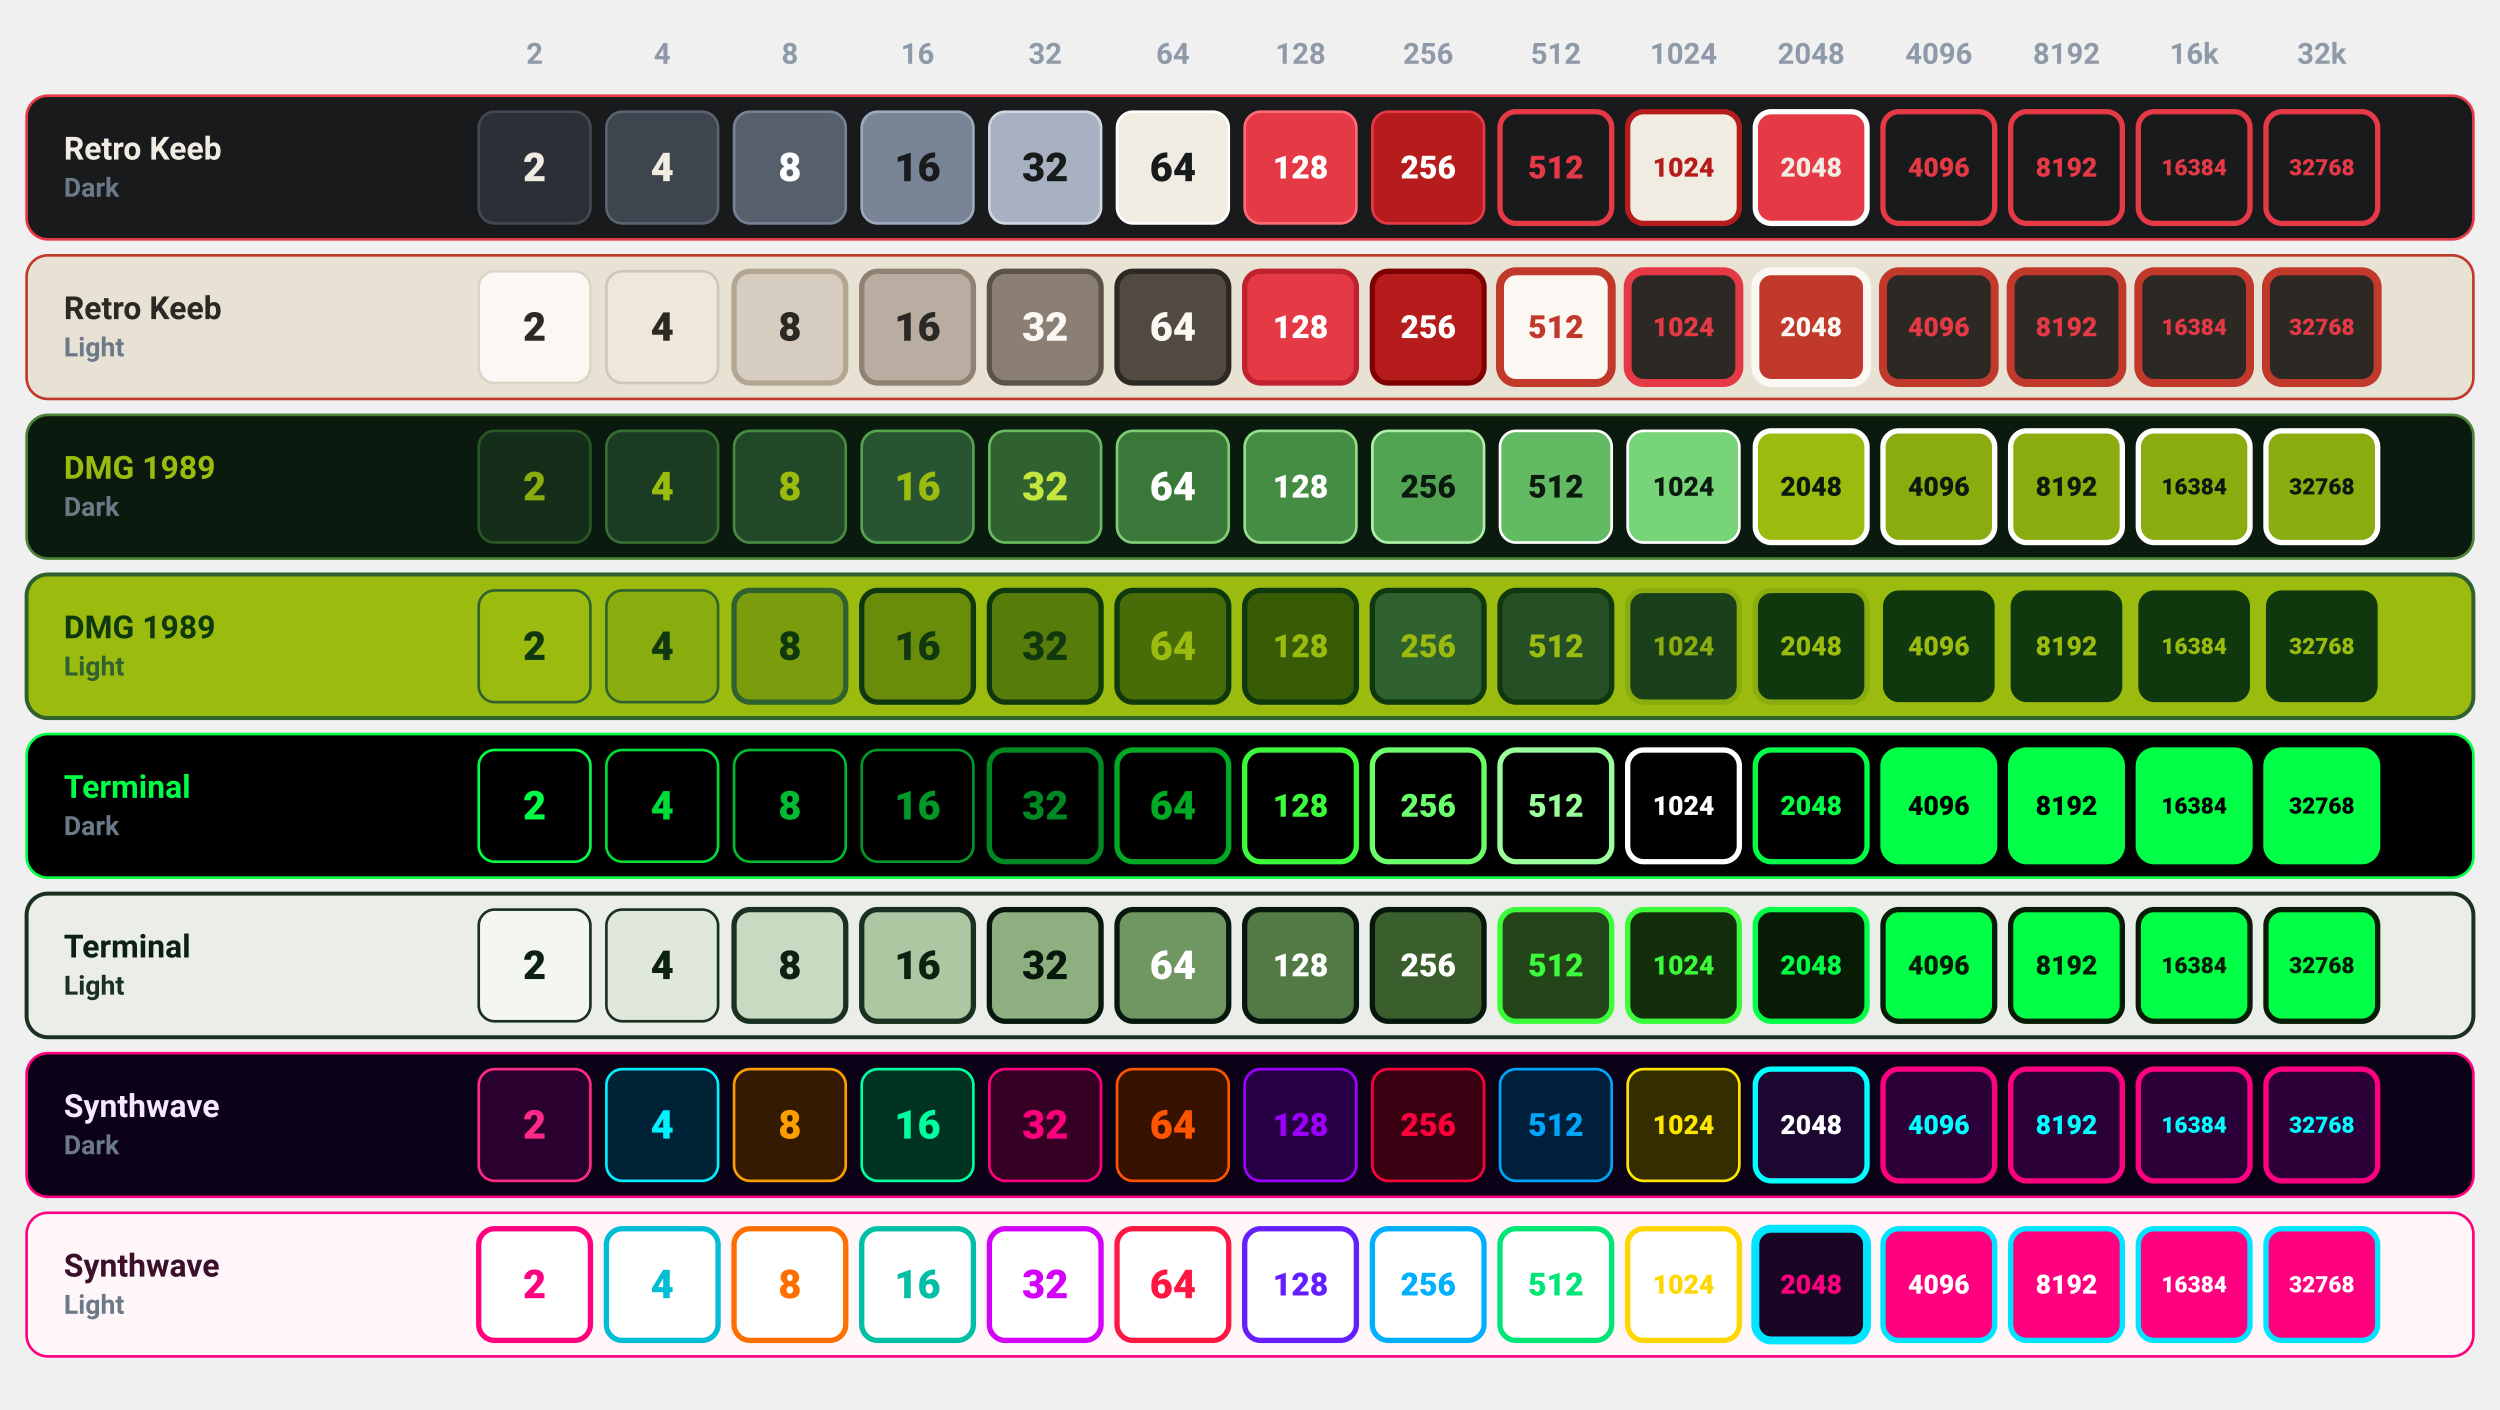
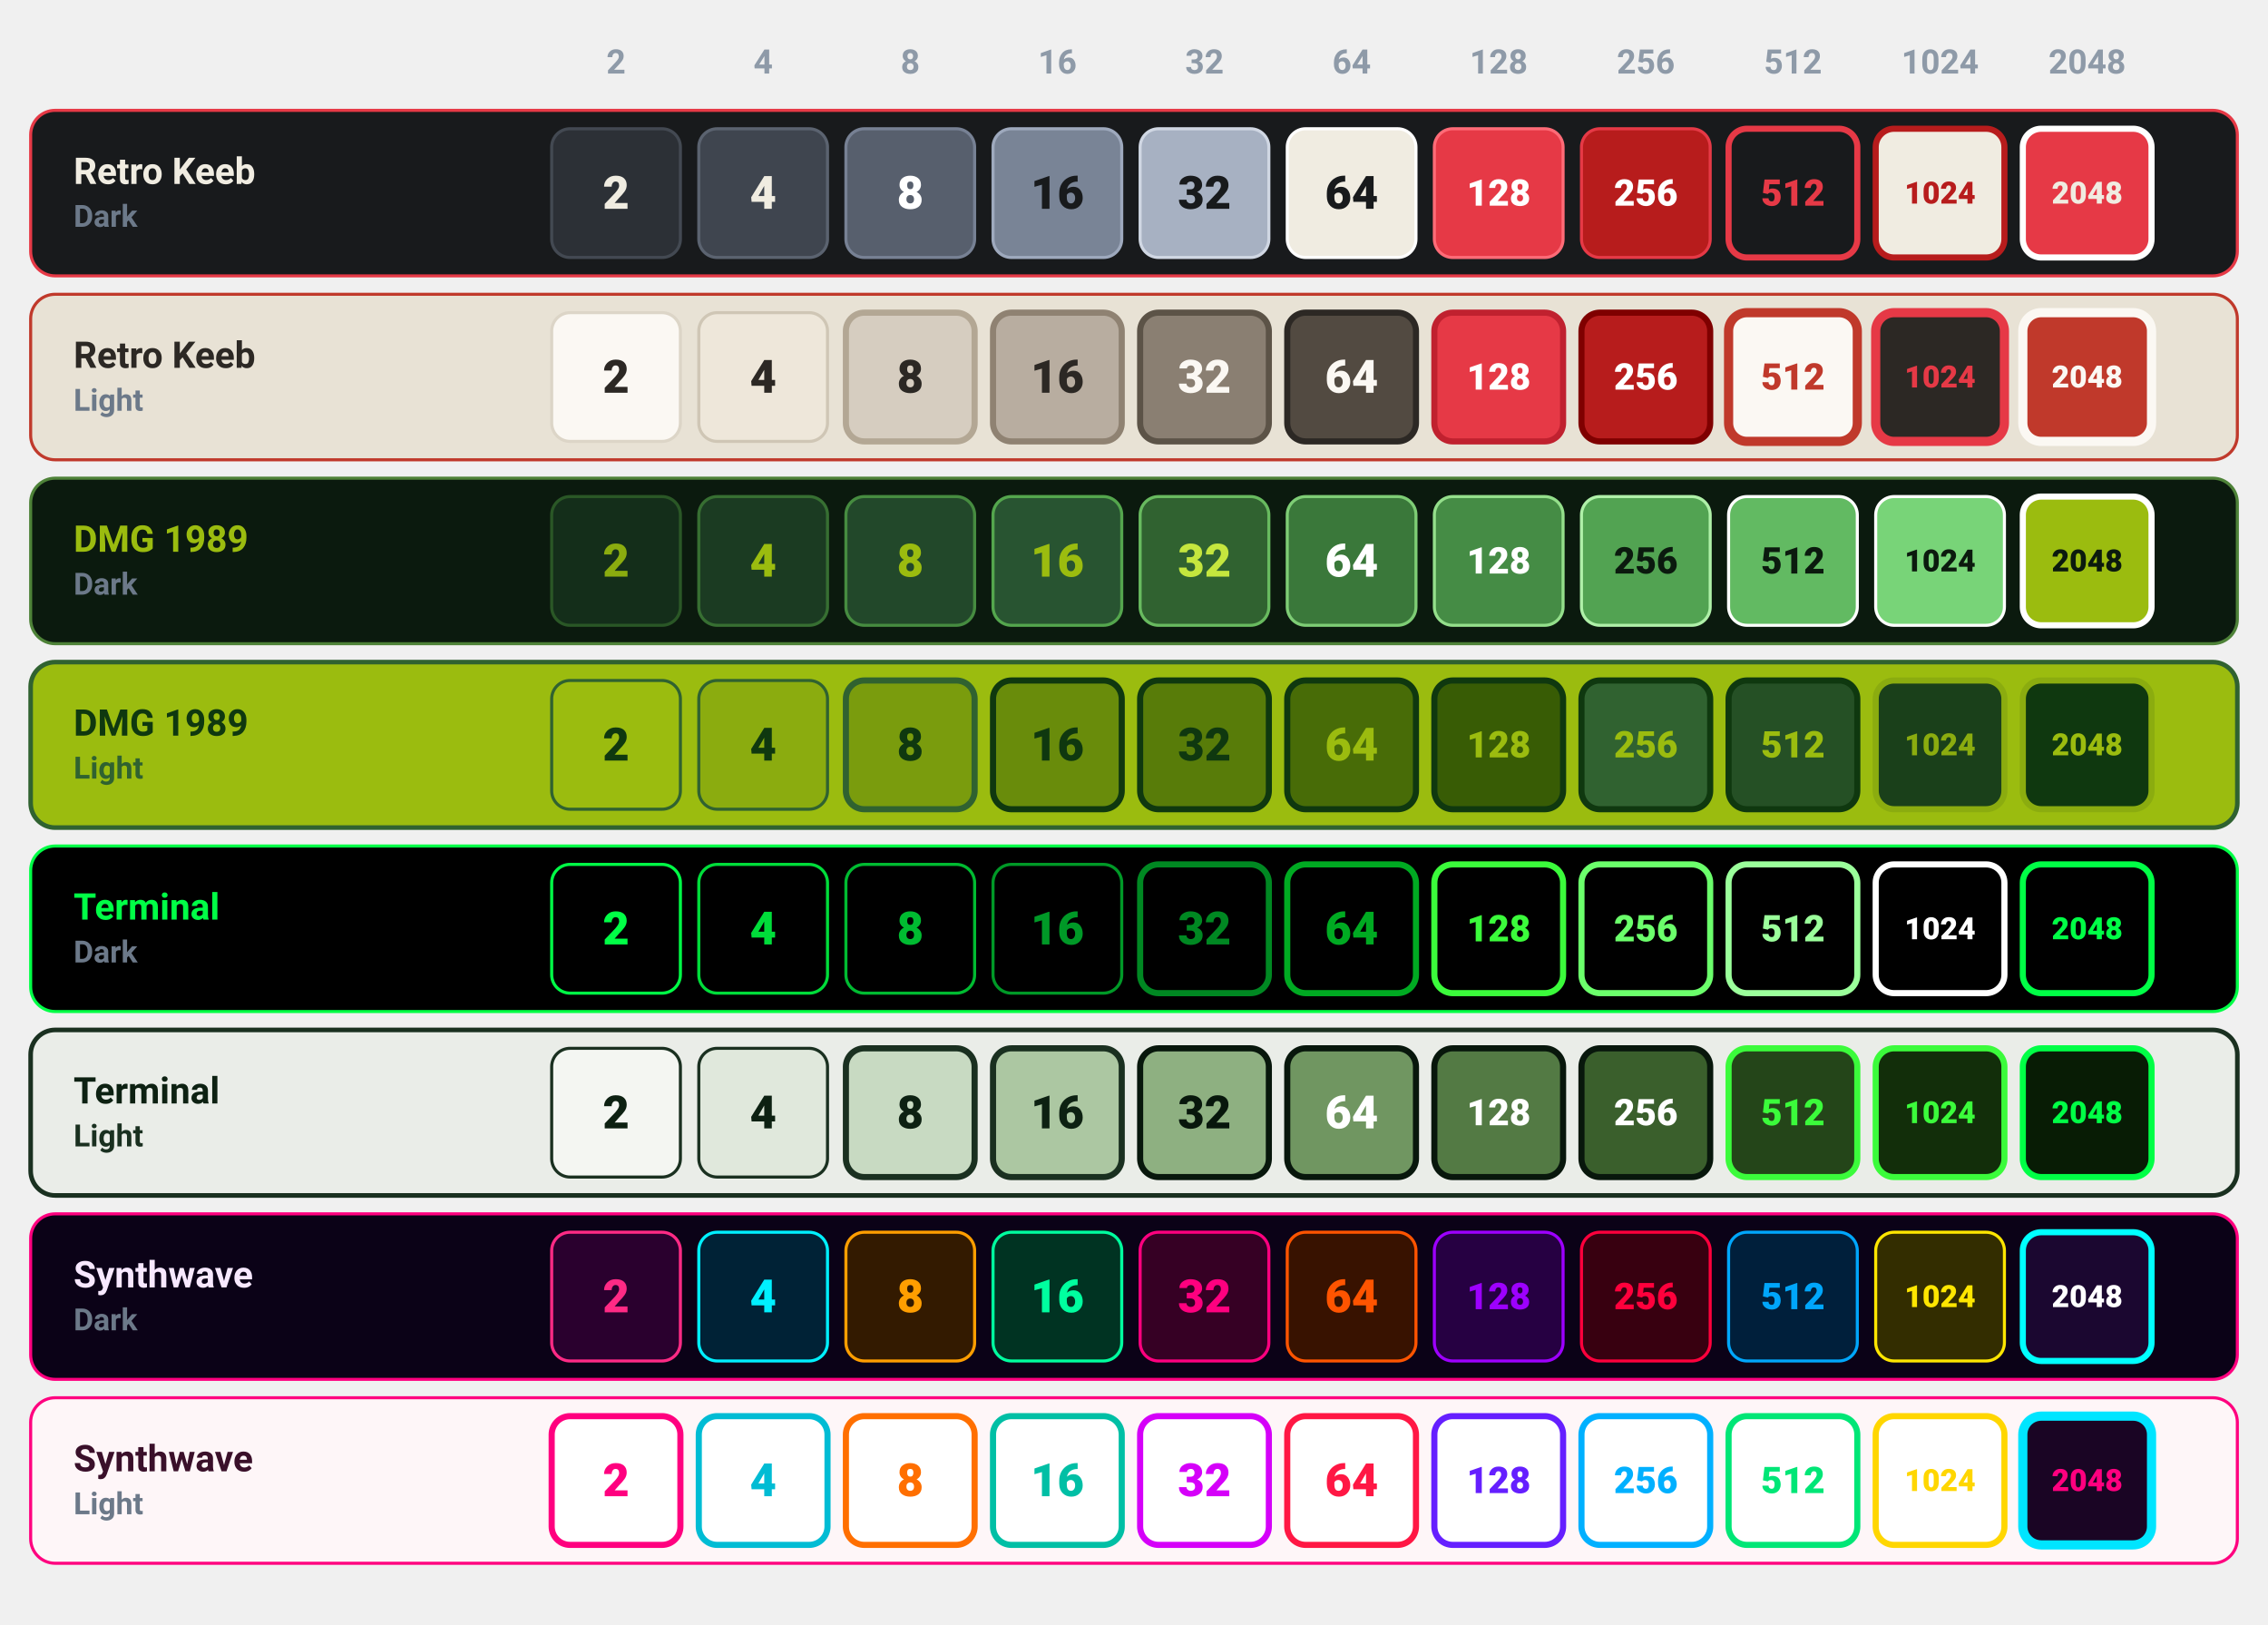
- <svg xmlns="http://www.w3.org/2000/svg" viewBox="0 0 940 530" width="100%" height="100%" style="background:#0a0c0e; font-family:-apple-system, BlinkMacSystemFont, 'Segoe UI', Roboto, sans-serif;">
+ <svg xmlns="http://www.w3.org/2000/svg" viewBox="0 0 740 530" width="100%" height="100%" style="background:#0a0c0e; font-family:-apple-system, BlinkMacSystemFont, 'Segoe UI', Roboto, sans-serif;">
  <style>
    .hdr { fill:#8e9aa8; font-size:11px; font-weight:700; text-anchor:middle; }
    .lbl { font-size:12px; font-weight:700; }
    .sub { font-size:10px; font-weight:600; fill:#6c7989; }
    .val { font-weight:800; text-anchor:middle; dominant-baseline:central; }
-     .v2 { font-size:15px; } .v3 { font-size:12px; } .v4 { font-size:10px; } .v5 { font-size:8.5px; }
+     .v2 { font-size:15px; } .v3 { font-size:12px; } .v4 { font-size:10px; }
  </style>
  <g transform="translate(180, 24)">
    <text x="21" class="hdr">2</text>
    <text x="69" class="hdr">4</text>
    <text x="117" class="hdr">8</text>
    <text x="165" class="hdr">16</text>
    <text x="213" class="hdr">32</text>
    <text x="261" class="hdr">64</text>
    <text x="309" class="hdr">128</text>
    <text x="357" class="hdr">256</text>
    <text x="405" class="hdr">512</text>
    <text x="453" class="hdr">1024</text>
    <text x="501" class="hdr">2048</text>
-     <text x="549" class="hdr">4096</text>
-     <text x="597" class="hdr">8192</text>
-     <text x="645" class="hdr">16k</text>
-     <text x="693" class="hdr">32k</text>
  </g>
  <g transform="translate(10, 36)">
-     <rect width="920" height="54" rx="8" fill="#181a1c" stroke="#e63946" stroke-width="1" />
+     <rect width="720" height="54" rx="8" fill="#181a1c" stroke="#e63946" stroke-width="1" />
    <text x="14" y="24" fill="#f0ece1" class="lbl">Retro Keeb</text>
    <text x="14" y="38" class="sub">Dark</text>
    <g transform="translate(170, 6)">
      <rect x="0" width="42" height="42" rx="6" fill="#2c3036" stroke="#434952" />
      <text x="21" y="21" fill="#f0ece1" class="val v2">2</text>
      <rect x="48" width="42" height="42" rx="6" fill="#3f454f" stroke="#5b6370" />
      <text x="69" y="21" fill="#f0ece1" class="val v2">4</text>
      <rect x="96" width="42" height="42" rx="6" fill="#575f6d" stroke="#778194" />
      <text x="117" y="21" fill="#ffffff" class="val v2">8</text>
      <rect x="144" width="42" height="42" rx="6" fill="#798496" stroke="#9ea9bd" />
      <text x="165" y="21" fill="#181a1c" class="val v2">16</text>
      <rect x="192" width="42" height="42" rx="6" fill="#a7b1c2" stroke="#d0d7e3" />
      <text x="213" y="21" fill="#181a1c" class="val v2">32</text>
      <rect x="240" width="42" height="42" rx="6" fill="#f0ece1" stroke="#ffffff" />
      <text x="261" y="21" fill="#181a1c" class="val v2">64</text>
      <rect x="288" width="42" height="42" rx="6" fill="#e63946" stroke="#ff6b77" />
      <text x="309" y="21" fill="#ffffff" class="val v3">128</text>
      <rect x="336" width="42" height="42" rx="6" fill="#b71c1c" stroke="#e63946" />
      <text x="357" y="21" fill="#ffffff" class="val v3">256</text>
      <rect x="384" width="42" height="42" rx="6" fill="#181a1c" stroke="#e63946" stroke-width="2" />
      <text x="405" y="21" fill="#e63946" class="val v3">512</text>
      <rect x="432" width="42" height="42" rx="6" fill="#f0ece1" stroke="#b71c1c" stroke-width="2" />
      <text x="453" y="21" fill="#b71c1c" class="val v4">1024</text>
      <rect x="480" width="42" height="42" rx="6" fill="#e63946" stroke="#ffffff" stroke-width="2" />
      <text x="501" y="21" fill="#f0ece1" class="val v4">2048</text>
-       <rect x="528" width="42" height="42" rx="6" fill="#181a1c" stroke="#e63946" stroke-width="2" />
-       <text x="549" y="21" fill="#e63946" class="val v4">4096</text>
-       <rect x="576" width="42" height="42" rx="6" fill="#181a1c" stroke="#e63946" stroke-width="2" />
-       <text x="597" y="21" fill="#e63946" class="val v4">8192</text>
-       <rect x="624" width="42" height="42" rx="6" fill="#181a1c" stroke="#e63946" stroke-width="2" />
-       <text x="645" y="21" fill="#e63946" class="val v5">16384</text>
-       <rect x="672" width="42" height="42" rx="6" fill="#181a1c" stroke="#e63946" stroke-width="2" />
-       <text x="693" y="21" fill="#e63946" class="val v5">32768</text>
    </g>
  </g>
  <g transform="translate(10, 96)">
-     <rect width="920" height="54" rx="8" fill="#e8e2d5" stroke="#c0392b" stroke-width="1" />
+     <rect width="720" height="54" rx="8" fill="#e8e2d5" stroke="#c0392b" stroke-width="1" />
    <text x="14" y="24" fill="#2c2824" class="lbl">Retro Keeb</text>
    <text x="14" y="38" class="sub">Light</text>
    <g transform="translate(170, 6)">
      <rect x="0" width="42" height="42" rx="6" fill="#fbf8f3" stroke="#dcd5c7" />
      <text x="21" y="21" fill="#2c2824" class="val v2">2</text>
      <rect x="48" width="42" height="42" rx="6" fill="#eee7da" stroke="#cfc6b5" />
      <text x="69" y="21" fill="#2c2824" class="val v2">4</text>
      <rect x="96" width="42" height="42" rx="6" fill="#d6cdc0" stroke="#b3a794" stroke-width="2" />
      <text x="117" y="21" fill="#2c2824" class="val v2">8</text>
      <rect x="144" width="42" height="42" rx="6" fill="#b8ada0" stroke="#8f8272" stroke-width="2" />
      <text x="165" y="21" fill="#2c2824" class="val v2">16</text>
      <rect x="192" width="42" height="42" rx="6" fill="#8a7f72" stroke="#5c5347" stroke-width="2" />
      <text x="213" y="21" fill="#fbf8f3" class="val v2">32</text>
      <rect x="240" width="42" height="42" rx="6" fill="#524a41" stroke="#2c2824" stroke-width="2" />
      <text x="261" y="21" fill="#fbf8f3" class="val v2">64</text>
      <rect x="288" width="42" height="42" rx="6" fill="#e63946" stroke="#c0212f" stroke-width="2" />
      <text x="309" y="21" fill="#ffffff" class="val v3">128</text>
      <rect x="336" width="42" height="42" rx="6" fill="#b71c1c" stroke="#7f0000" stroke-width="2" />
      <text x="357" y="21" fill="#ffffff" class="val v3">256</text>
      <rect x="384" width="42" height="42" rx="6" fill="#fbf8f3" stroke="#c0392b" stroke-width="3" />
      <text x="405" y="21" fill="#c0392b" class="val v3">512</text>
      <rect x="432" width="42" height="42" rx="6" fill="#2c2824" stroke="#e63946" stroke-width="3" />
      <text x="453" y="21" fill="#e63946" class="val v4">1024</text>
      <rect x="480" width="42" height="42" rx="6" fill="#c0392b" stroke="#fbf8f3" stroke-width="3" />
      <text x="501" y="21" fill="#fbf8f3" class="val v4">2048</text>
-       <rect x="528" width="42" height="42" rx="6" fill="#2c2824" stroke="#c0392b" stroke-width="3" />
-       <text x="549" y="21" fill="#e63946" class="val v4">4096</text>
-       <rect x="576" width="42" height="42" rx="6" fill="#2c2824" stroke="#c0392b" stroke-width="3" />
-       <text x="597" y="21" fill="#e63946" class="val v4">8192</text>
-       <rect x="624" width="42" height="42" rx="6" fill="#2c2824" stroke="#c0392b" stroke-width="3" />
-       <text x="645" y="21" fill="#e63946" class="val v5">16384</text>
-       <rect x="672" width="42" height="42" rx="6" fill="#2c2824" stroke="#c0392b" stroke-width="3" />
-       <text x="693" y="21" fill="#e63946" class="val v5">32768</text>
    </g>
  </g>
  <g transform="translate(10, 156)">
-     <rect width="920" height="54" rx="8" fill="#0b1a0e" stroke="#4e8238" stroke-width="1" />
+     <rect width="720" height="54" rx="8" fill="#0b1a0e" stroke="#4e8238" stroke-width="1" />
    <text x="14" y="24" fill="#9bbc0f" class="lbl">DMG 1989</text>
    <text x="14" y="38" class="sub">Dark</text>
    <g transform="translate(170, 6)">
      <rect x="0" width="42" height="42" rx="6" fill="#142e1a" stroke="#2a5726" />
      <text x="21" y="21" fill="#8bac0f" class="val v2">2</text>
      <rect x="48" width="42" height="42" rx="6" fill="#1b3b22" stroke="#376f32" />
      <text x="69" y="21" fill="#9bbc0f" class="val v2">4</text>
      <rect x="96" width="42" height="42" rx="6" fill="#22482a" stroke="#468c40" />
      <text x="117" y="21" fill="#9bbc0f" class="val v2">8</text>
      <rect x="144" width="42" height="42" rx="6" fill="#285431" stroke="#54a64d" />
      <text x="165" y="21" fill="#9bbc0f" class="val v2">16</text>
      <rect x="192" width="42" height="42" rx="6" fill="#306230" stroke="#68ba5f" />
      <text x="213" y="21" fill="#c5e63e" class="val v2">32</text>
      <rect x="240" width="42" height="42" rx="6" fill="#3a783a" stroke="#7ecd75" />
      <text x="261" y="21" fill="#ffffff" class="val v2">64</text>
      <rect x="288" width="42" height="42" rx="6" fill="#458c45" stroke="#94df8b" />
      <text x="309" y="21" fill="#ffffff" class="val v3">128</text>
      <rect x="336" width="42" height="42" rx="6" fill="#52a352" stroke="#aff0a8" />
      <text x="357" y="21" fill="#0b1a0e" class="val v3">256</text>
      <rect x="384" width="42" height="42" rx="6" fill="#62ba62" stroke="#ffffff" />
      <text x="405" y="21" fill="#0b1a0e" class="val v3">512</text>
      <rect x="432" width="42" height="42" rx="6" fill="#78d478" stroke="#ffffff" />
      <text x="453" y="21" fill="#0b1a0e" class="val v4">1024</text>
      <rect x="480" width="42" height="42" rx="6" fill="#9bbc0f" stroke="#ffffff" stroke-width="2" />
      <text x="501" y="21" fill="#0b1a0e" class="val v4">2048</text>
-       <rect x="528" width="42" height="42" rx="6" fill="#8bac0f" stroke="#ffffff" stroke-width="2" />
-       <text x="549" y="21" fill="#0b1a0e" class="val v4">4096</text>
-       <rect x="576" width="42" height="42" rx="6" fill="#8bac0f" stroke="#ffffff" stroke-width="2" />
-       <text x="597" y="21" fill="#0b1a0e" class="val v4">8192</text>
-       <rect x="624" width="42" height="42" rx="6" fill="#8bac0f" stroke="#ffffff" stroke-width="2" />
-       <text x="645" y="21" fill="#0b1a0e" class="val v5">16384</text>
-       <rect x="672" width="42" height="42" rx="6" fill="#8bac0f" stroke="#ffffff" stroke-width="2" />
-       <text x="693" y="21" fill="#0b1a0e" class="val v5">32768</text>
    </g>
  </g>
  <g transform="translate(10, 216)">
-     <rect width="920" height="54" rx="8" fill="#9bbc0f" stroke="#306230" stroke-width="1.5" />
+     <rect width="720" height="54" rx="8" fill="#9bbc0f" stroke="#306230" stroke-width="1.5" />
    <text x="14" y="24" fill="#0f380f" class="lbl">DMG 1989</text>
    <text x="14" y="38" class="sub" style="fill:#306230;">Light</text>
    <g transform="translate(170, 6)">
      <rect x="0" width="42" height="42" rx="6" fill="#9bbc0f" stroke="#306230" />
      <text x="21" y="21" fill="#0f380f" class="val v2">2</text>
      <rect x="48" width="42" height="42" rx="6" fill="#8bac0f" stroke="#306230" />
      <text x="69" y="21" fill="#0f380f" class="val v2">4</text>
      <rect x="96" width="42" height="42" rx="6" fill="#7a9c0d" stroke="#306230" stroke-width="2" />
      <text x="117" y="21" fill="#0f380f" class="val v2">8</text>
      <rect x="144" width="42" height="42" rx="6" fill="#698c0b" stroke="#0f380f" stroke-width="2" />
      <text x="165" y="21" fill="#0f380f" class="val v2">16</text>
      <rect x="192" width="42" height="42" rx="6" fill="#587c09" stroke="#0f380f" stroke-width="2" />
      <text x="213" y="21" fill="#0f380f" class="val v2">32</text>
      <rect x="240" width="42" height="42" rx="6" fill="#486c07" stroke="#0f380f" stroke-width="2" />
      <text x="261" y="21" fill="#9bbc0f" class="val v2">64</text>
      <rect x="288" width="42" height="42" rx="6" fill="#385c05" stroke="#0f380f" stroke-width="2" />
      <text x="309" y="21" fill="#9bbc0f" class="val v3">128</text>
      <rect x="336" width="42" height="42" rx="6" fill="#306230" stroke="#0f380f" stroke-width="2" />
      <text x="357" y="21" fill="#9bbc0f" class="val v3">256</text>
      <rect x="384" width="42" height="42" rx="6" fill="#255025" stroke="#0f380f" stroke-width="2" />
      <text x="405" y="21" fill="#9bbc0f" class="val v3">512</text>
      <rect x="432" width="42" height="42" rx="6" fill="#1a401a" stroke="#8bac0f" stroke-width="2" />
      <text x="453" y="21" fill="#8bac0f" class="val v4">1024</text>
      <rect x="480" width="42" height="42" rx="6" fill="#0f380f" stroke="#8bac0f" stroke-width="2" />
      <text x="501" y="21" fill="#9bbc0f" class="val v4">2048</text>
-       <rect x="528" width="42" height="42" rx="6" fill="#0f380f" />
-       <text x="549" y="21" fill="#9bbc0f" class="val v4">4096</text>
-       <rect x="576" width="42" height="42" rx="6" fill="#0f380f" />
-       <text x="597" y="21" fill="#9bbc0f" class="val v4">8192</text>
-       <rect x="624" width="42" height="42" rx="6" fill="#0f380f" />
-       <text x="645" y="21" fill="#9bbc0f" class="val v5">16384</text>
-       <rect x="672" width="42" height="42" rx="6" fill="#0f380f" />
-       <text x="693" y="21" fill="#9bbc0f" class="val v5">32768</text>
    </g>
  </g>
  <g transform="translate(10, 276)">
-     <rect width="920" height="54" rx="8" fill="#000000" stroke="#00ff46" stroke-width="1" />
+     <rect width="720" height="54" rx="8" fill="#000000" stroke="#00ff46" stroke-width="1" />
    <text x="14" y="24" fill="#00ff46" class="lbl">Terminal</text>
    <text x="14" y="38" class="sub">Dark</text>
    <g transform="translate(170, 6)">
      <rect x="0" width="42" height="42" rx="6" fill="#000000" stroke="#00ff46" />
      <text x="21" y="21" fill="#00ff46" class="val v2">2</text>
      <rect x="48" width="42" height="42" rx="6" fill="#000000" stroke="#00dd3a" />
      <text x="69" y="21" fill="#00dd3a" class="val v2">4</text>
      <rect x="96" width="42" height="42" rx="6" fill="#000000" stroke="#00bb31" />
      <text x="117" y="21" fill="#00bb31" class="val v2">8</text>
      <rect x="144" width="42" height="42" rx="6" fill="#000000" stroke="#009927" />
      <text x="165" y="21" fill="#009927" class="val v2">16</text>
      <rect x="192" width="42" height="42" rx="6" fill="#000000" stroke="#008822" stroke-width="2" />
      <text x="213" y="21" fill="#008822" class="val v2">32</text>
      <rect x="240" width="42" height="42" rx="6" fill="#000000" stroke="#00aa22" stroke-width="2" />
      <text x="261" y="21" fill="#00aa22" class="val v2">64</text>
      <rect x="288" width="42" height="42" rx="6" fill="#000000" stroke="#3bfb3b" stroke-width="2" />
      <text x="309" y="21" fill="#3bfb3b" class="val v3">128</text>
      <rect x="336" width="42" height="42" rx="6" fill="#000000" stroke="#6bff6b" stroke-width="2" />
      <text x="357" y="21" fill="#6bff6b" class="val v3">256</text>
      <rect x="384" width="42" height="42" rx="6" fill="#000000" stroke="#9bff9b" stroke-width="2" />
      <text x="405" y="21" fill="#9bff9b" class="val v3">512</text>
      <rect x="432" width="42" height="42" rx="6" fill="#000000" stroke="#ffffff" stroke-width="2" />
      <text x="453" y="21" fill="#ffffff" class="val v4">1024</text>
      <rect x="480" width="42" height="42" rx="6" fill="#000000" stroke="#00ff46" stroke-width="2" />
      <text x="501" y="21" fill="#00ff46" class="val v4">2048</text>
-       <rect x="528" width="42" height="42" rx="6" fill="#00ff46" stroke="#00ff46" stroke-width="2" />
-       <text x="549" y="21" fill="#000000" class="val v4">4096</text>
-       <rect x="576" width="42" height="42" rx="6" fill="#00ff46" stroke="#00ff46" stroke-width="2" />
-       <text x="597" y="21" fill="#000000" class="val v4">8192</text>
-       <rect x="624" width="42" height="42" rx="6" fill="#00ff46" stroke="#00ff46" stroke-width="2" />
-       <text x="645" y="21" fill="#000000" class="val v5">16384</text>
-       <rect x="672" width="42" height="42" rx="6" fill="#00ff46" stroke="#00ff46" stroke-width="2" />
-       <text x="693" y="21" fill="#000000" class="val v5">32768</text>
    </g>
  </g>
  <g transform="translate(10, 336)">
-     <rect width="920" height="54" rx="8" fill="#eaede8" stroke="#1a3020" stroke-width="1.5" />
+     <rect width="720" height="54" rx="8" fill="#eaede8" stroke="#1a3020" stroke-width="1.5" />
    <text x="14" y="24" fill="#0d2112" class="lbl">Terminal</text>
    <text x="14" y="38" class="sub" style="fill:#1a3020;">Light</text>
    <g transform="translate(170, 6)">
      <rect x="0" width="42" height="42" rx="6" fill="#f4f6f2" stroke="#1a3020" />
      <text x="21" y="21" fill="#0d2112" class="val v2">2</text>
      <rect x="48" width="42" height="42" rx="6" fill="#e0e8dc" stroke="#1a3020" />
      <text x="69" y="21" fill="#0d2112" class="val v2">4</text>
      <rect x="96" width="42" height="42" rx="6" fill="#c8dac2" stroke="#1a3020" stroke-width="2" />
      <text x="117" y="21" fill="#0d2112" class="val v2">8</text>
      <rect x="144" width="42" height="42" rx="6" fill="#acc7a2" stroke="#1a3020" stroke-width="2" />
      <text x="165" y="21" fill="#0d2112" class="val v2">16</text>
      <rect x="192" width="42" height="42" rx="6" fill="#8eb081" stroke="#08170c" stroke-width="2" />
      <text x="213" y="21" fill="#08170c" class="val v2">32</text>
      <rect x="240" width="42" height="42" rx="6" fill="#709661" stroke="#08170c" stroke-width="2" />
      <text x="261" y="21" fill="#ffffff" class="val v2">64</text>
      <rect x="288" width="42" height="42" rx="6" fill="#537a44" stroke="#08170c" stroke-width="2" />
      <text x="309" y="21" fill="#ffffff" class="val v3">128</text>
      <rect x="336" width="42" height="42" rx="6" fill="#3a5f2c" stroke="#08170c" stroke-width="2" />
      <text x="357" y="21" fill="#ffffff" class="val v3">256</text>
      <rect x="384" width="42" height="42" rx="6" fill="#244519" stroke="#3bfb3b" stroke-width="2" />
      <text x="405" y="21" fill="#3bfb3b" class="val v3">512</text>
      <rect x="432" width="42" height="42" rx="6" fill="#122e0a" stroke="#3bfb3b" stroke-width="2" />
      <text x="453" y="21" fill="#3bfb3b" class="val v4">1024</text>
      <rect x="480" width="42" height="42" rx="6" fill="#081c05" stroke="#00ff46" stroke-width="2" />
      <text x="501" y="21" fill="#00ff46" class="val v4">2048</text>
-       <rect x="528" width="42" height="42" rx="6" fill="#00ff46" stroke="#081c05" stroke-width="2" />
-       <text x="549" y="21" fill="#081c05" class="val v4">4096</text>
-       <rect x="576" width="42" height="42" rx="6" fill="#00ff46" stroke="#081c05" stroke-width="2" />
-       <text x="597" y="21" fill="#081c05" class="val v4">8192</text>
-       <rect x="624" width="42" height="42" rx="6" fill="#00ff46" stroke="#081c05" stroke-width="2" />
-       <text x="645" y="21" fill="#081c05" class="val v5">16384</text>
-       <rect x="672" width="42" height="42" rx="6" fill="#00ff46" stroke="#081c05" stroke-width="2" />
-       <text x="693" y="21" fill="#081c05" class="val v5">32768</text>
    </g>
  </g>
  <g transform="translate(10, 396)">
-     <rect width="920" height="54" rx="8" fill="#0b0217" stroke="#ff007f" stroke-width="1" />
+     <rect width="720" height="54" rx="8" fill="#0b0217" stroke="#ff007f" stroke-width="1" />
    <text x="14" y="24" fill="#f7e8ff" class="lbl">Synthwave</text>
    <text x="14" y="38" class="sub">Dark</text>
    <g transform="translate(170, 6)">
      <rect x="0" width="42" height="42" rx="6" fill="#2a002e" stroke="#ff2a85" />
      <text x="21" y="21" fill="#ff2a85" class="val v2">2</text>
      <rect x="48" width="42" height="42" rx="6" fill="#002236" stroke="#00f0ff" />
      <text x="69" y="21" fill="#00f0ff" class="val v2">4</text>
      <rect x="96" width="42" height="42" rx="6" fill="#331a00" stroke="#ff9e00" />
      <text x="117" y="21" fill="#ff9e00" class="val v2">8</text>
      <rect x="144" width="42" height="42" rx="6" fill="#003322" stroke="#00ff9f" />
      <text x="165" y="21" fill="#00ff9f" class="val v2">16</text>
      <rect x="192" width="42" height="42" rx="6" fill="#360024" stroke="#ff007f" />
      <text x="213" y="21" fill="#ff007f" class="val v2">32</text>
      <rect x="240" width="42" height="42" rx="6" fill="#381200" stroke="#ff5400" />
      <text x="261" y="21" fill="#ff5400" class="val v2">64</text>
      <rect x="288" width="42" height="42" rx="6" fill="#260042" stroke="#9d00ff" />
      <text x="309" y="21" fill="#9d00ff" class="val v3">128</text>
      <rect x="336" width="42" height="42" rx="6" fill="#380010" stroke="#ff003c" />
      <text x="357" y="21" fill="#ff003c" class="val v3">256</text>
      <rect x="384" width="42" height="42" rx="6" fill="#001f3b" stroke="#00a6fb" />
      <text x="405" y="21" fill="#00a6fb" class="val v3">512</text>
      <rect x="432" width="42" height="42" rx="6" fill="#332d00" stroke="#ffe600" />
      <text x="453" y="21" fill="#ffe600" class="val v4">1024</text>
      <rect x="480" width="42" height="42" rx="6" fill="#1b0730" stroke="#00ffff" stroke-width="2" />
      <text x="501" y="21" fill="#ffffff" class="val v4">2048</text>
-       <rect x="528" width="42" height="42" rx="6" fill="#2b0038" stroke="#ff007f" stroke-width="2" />
-       <text x="549" y="21" fill="#00ffff" class="val v4">4096</text>
-       <rect x="576" width="42" height="42" rx="6" fill="#2b0038" stroke="#ff007f" stroke-width="2" />
-       <text x="597" y="21" fill="#00ffff" class="val v4">8192</text>
-       <rect x="624" width="42" height="42" rx="6" fill="#2b0038" stroke="#ff007f" stroke-width="2" />
-       <text x="645" y="21" fill="#00ffff" class="val v5">16384</text>
-       <rect x="672" width="42" height="42" rx="6" fill="#2b0038" stroke="#ff007f" stroke-width="2" />
-       <text x="693" y="21" fill="#00ffff" class="val v5">32768</text>
    </g>
  </g>
  <g transform="translate(10, 456)">
-     <rect width="920" height="54" rx="8" fill="#fef6f8" stroke="#ff007f" stroke-width="1" />
+     <rect width="720" height="54" rx="8" fill="#fef6f8" stroke="#ff007f" stroke-width="1" />
    <text x="14" y="24" fill="#3a102a" class="lbl">Synthwave</text>
    <text x="14" y="38" class="sub">Light</text>
    <g transform="translate(170, 6)">
      <rect x="0" width="42" height="42" rx="6" fill="#ffffff" stroke="#ff007f" stroke-width="2" />
      <text x="21" y="21" fill="#ff007f" class="val v2">2</text>
      <rect x="48" width="42" height="42" rx="6" fill="#ffffff" stroke="#00bcd4" stroke-width="2" />
      <text x="69" y="21" fill="#00bcd4" class="val v2">4</text>
      <rect x="96" width="42" height="42" rx="6" fill="#ffffff" stroke="#ff6f00" stroke-width="2" />
      <text x="117" y="21" fill="#ff6f00" class="val v2">8</text>
      <rect x="144" width="42" height="42" rx="6" fill="#ffffff" stroke="#00bfa5" stroke-width="2" />
      <text x="165" y="21" fill="#00bfa5" class="val v2">16</text>
      <rect x="192" width="42" height="42" rx="6" fill="#ffffff" stroke="#d500f9" stroke-width="2" />
      <text x="213" y="21" fill="#d500f9" class="val v2">32</text>
      <rect x="240" width="42" height="42" rx="6" fill="#ffffff" stroke="#ff1744" stroke-width="2" />
      <text x="261" y="21" fill="#ff1744" class="val v2">64</text>
      <rect x="288" width="42" height="42" rx="6" fill="#ffffff" stroke="#651fff" stroke-width="2" />
      <text x="309" y="21" fill="#651fff" class="val v3">128</text>
      <rect x="336" width="42" height="42" rx="6" fill="#ffffff" stroke="#00b0ff" stroke-width="2" />
      <text x="357" y="21" fill="#00b0ff" class="val v3">256</text>
      <rect x="384" width="42" height="42" rx="6" fill="#ffffff" stroke="#00e676" stroke-width="2" />
      <text x="405" y="21" fill="#00e676" class="val v3">512</text>
      <rect x="432" width="42" height="42" rx="6" fill="#ffffff" stroke="#ffd600" stroke-width="2" />
      <text x="453" y="21" fill="#ffd600" class="val v4">1024</text>
      <rect x="480" width="42" height="42" rx="6" fill="#1a0524" stroke="#00e5ff" stroke-width="3" />
      <text x="501" y="21" fill="#ff007f" class="val v4">2048</text>
-       <rect x="528" width="42" height="42" rx="6" fill="#ff007f" stroke="#00e5ff" stroke-width="2" />
-       <text x="549" y="21" fill="#ffffff" class="val v4">4096</text>
-       <rect x="576" width="42" height="42" rx="6" fill="#ff007f" stroke="#00e5ff" stroke-width="2" />
-       <text x="597" y="21" fill="#ffffff" class="val v4">8192</text>
-       <rect x="624" width="42" height="42" rx="6" fill="#ff007f" stroke="#00e5ff" stroke-width="2" />
-       <text x="645" y="21" fill="#ffffff" class="val v5">16384</text>
-       <rect x="672" width="42" height="42" rx="6" fill="#ff007f" stroke="#00e5ff" stroke-width="2" />
-       <text x="693" y="21" fill="#ffffff" class="val v5">32768</text>
    </g>
  </g>
</svg>
